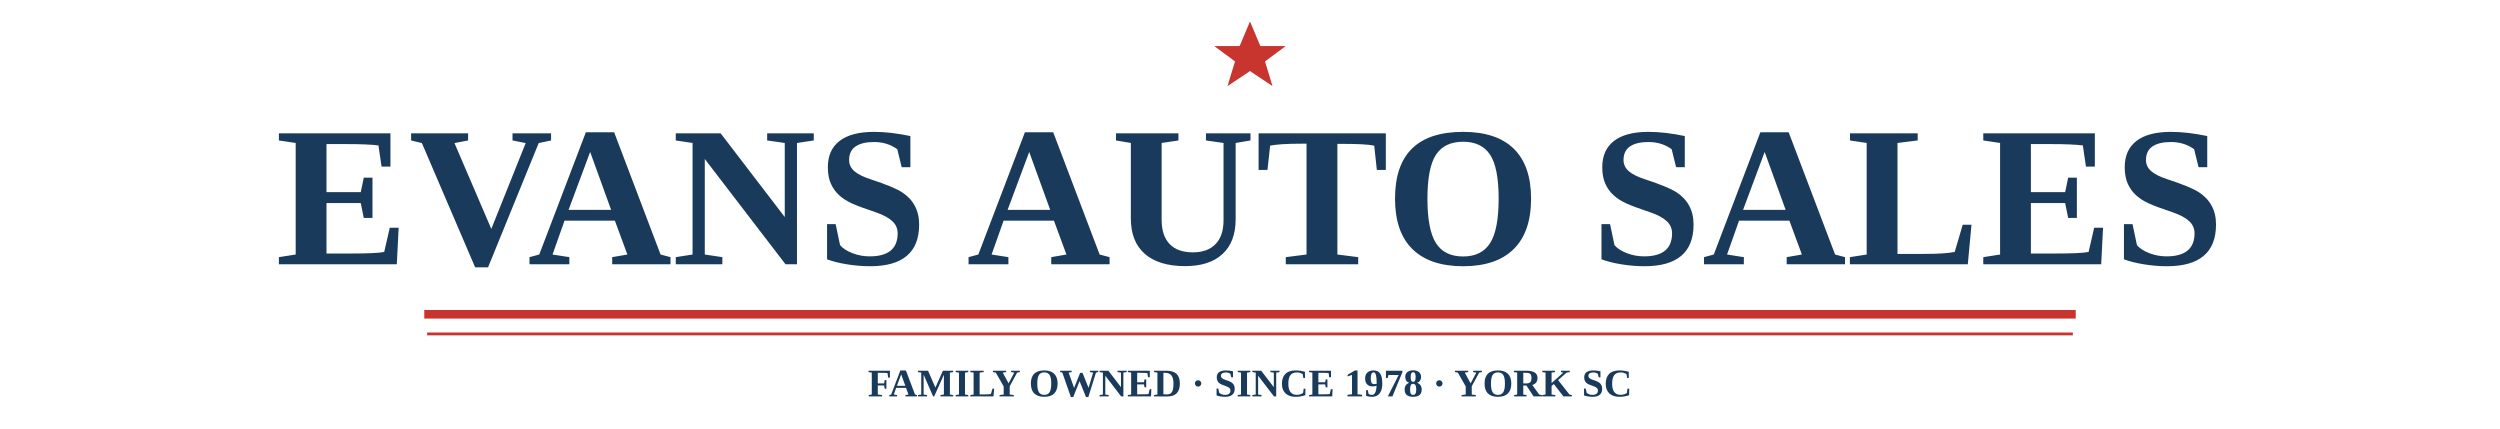
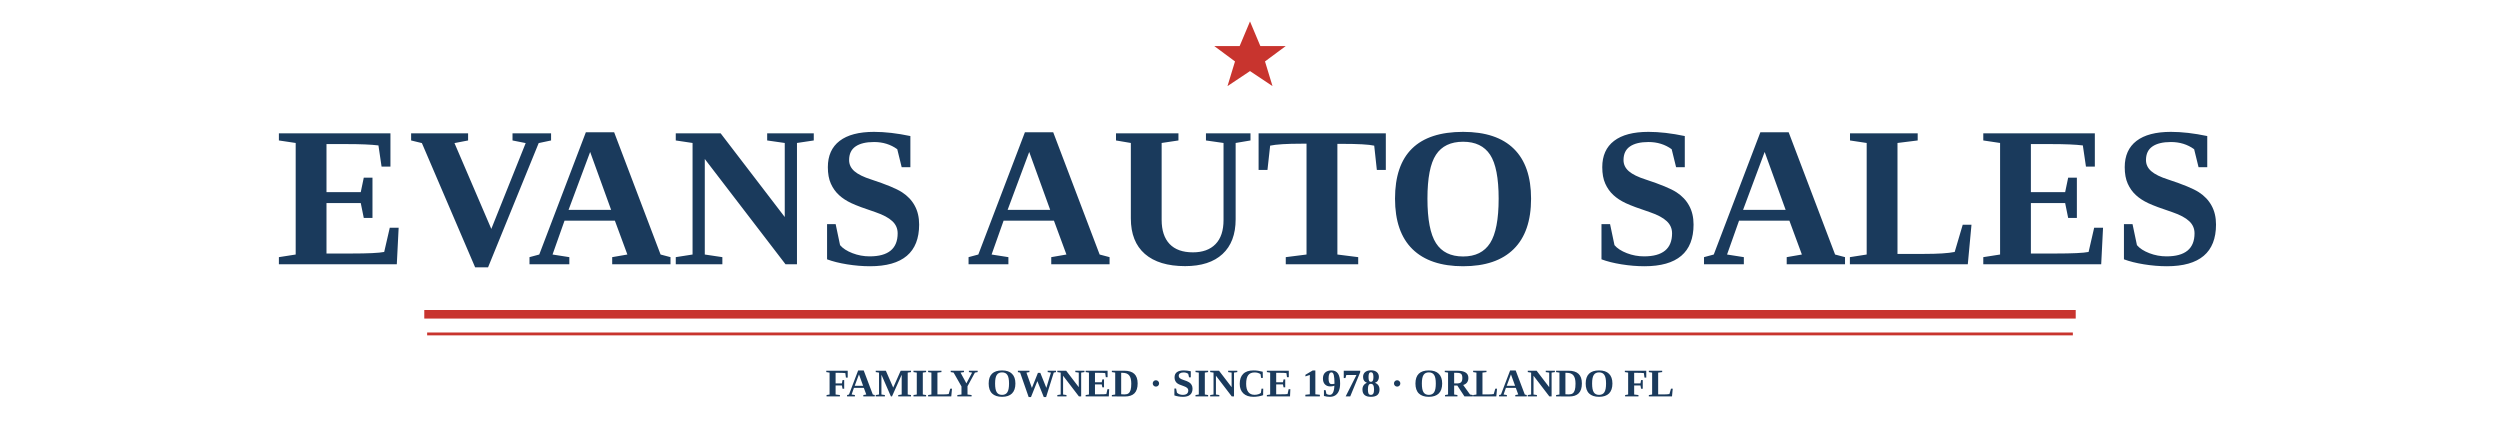
<svg xmlns="http://www.w3.org/2000/svg" viewBox="0 0 700 120" role="img" aria-label="Evans Auto Sales wordmark">
  <defs>
    
  </defs>
  <g transform="translate(350 16)" fill="#C8342E">
    <path d="M0 -10 L2.9 -3.1 L10 -3.1 L4.2 1.2 L6.3 8.1 L0 3.9 L-6.3 8.1 L-4.2 1.2 L-10 -3.1 L-2.9 -3.1 Z" />
  </g>
  <text x="350" y="74" class="ea-slab" text-anchor="middle" font-weight="900" font-size="56" fill="#1A3A5C">EVANS AUTO SALES</text>
  <g stroke="#C8342E" stroke-linecap="square">
    <line x1="120" y1="88" x2="580" y2="88" stroke-width="2.4" />
    <line x1="120" y1="93.5" x2="580" y2="93.5" stroke-width="0.8" />
  </g>
-   <text x="350" y="111" class="ea-cond" text-anchor="middle" font-weight="700" font-size="11" fill="#1A3A5C">FAMILY OWNED · SINCE 1978 · YORK SC</text>
+   <text x="350" y="111" class="ea-cond" text-anchor="middle" font-weight="700" font-size="11" fill="#1A3A5C">FAMILY OWNED · SINCE 1978 · ORLANDO FL</text>
</svg>
